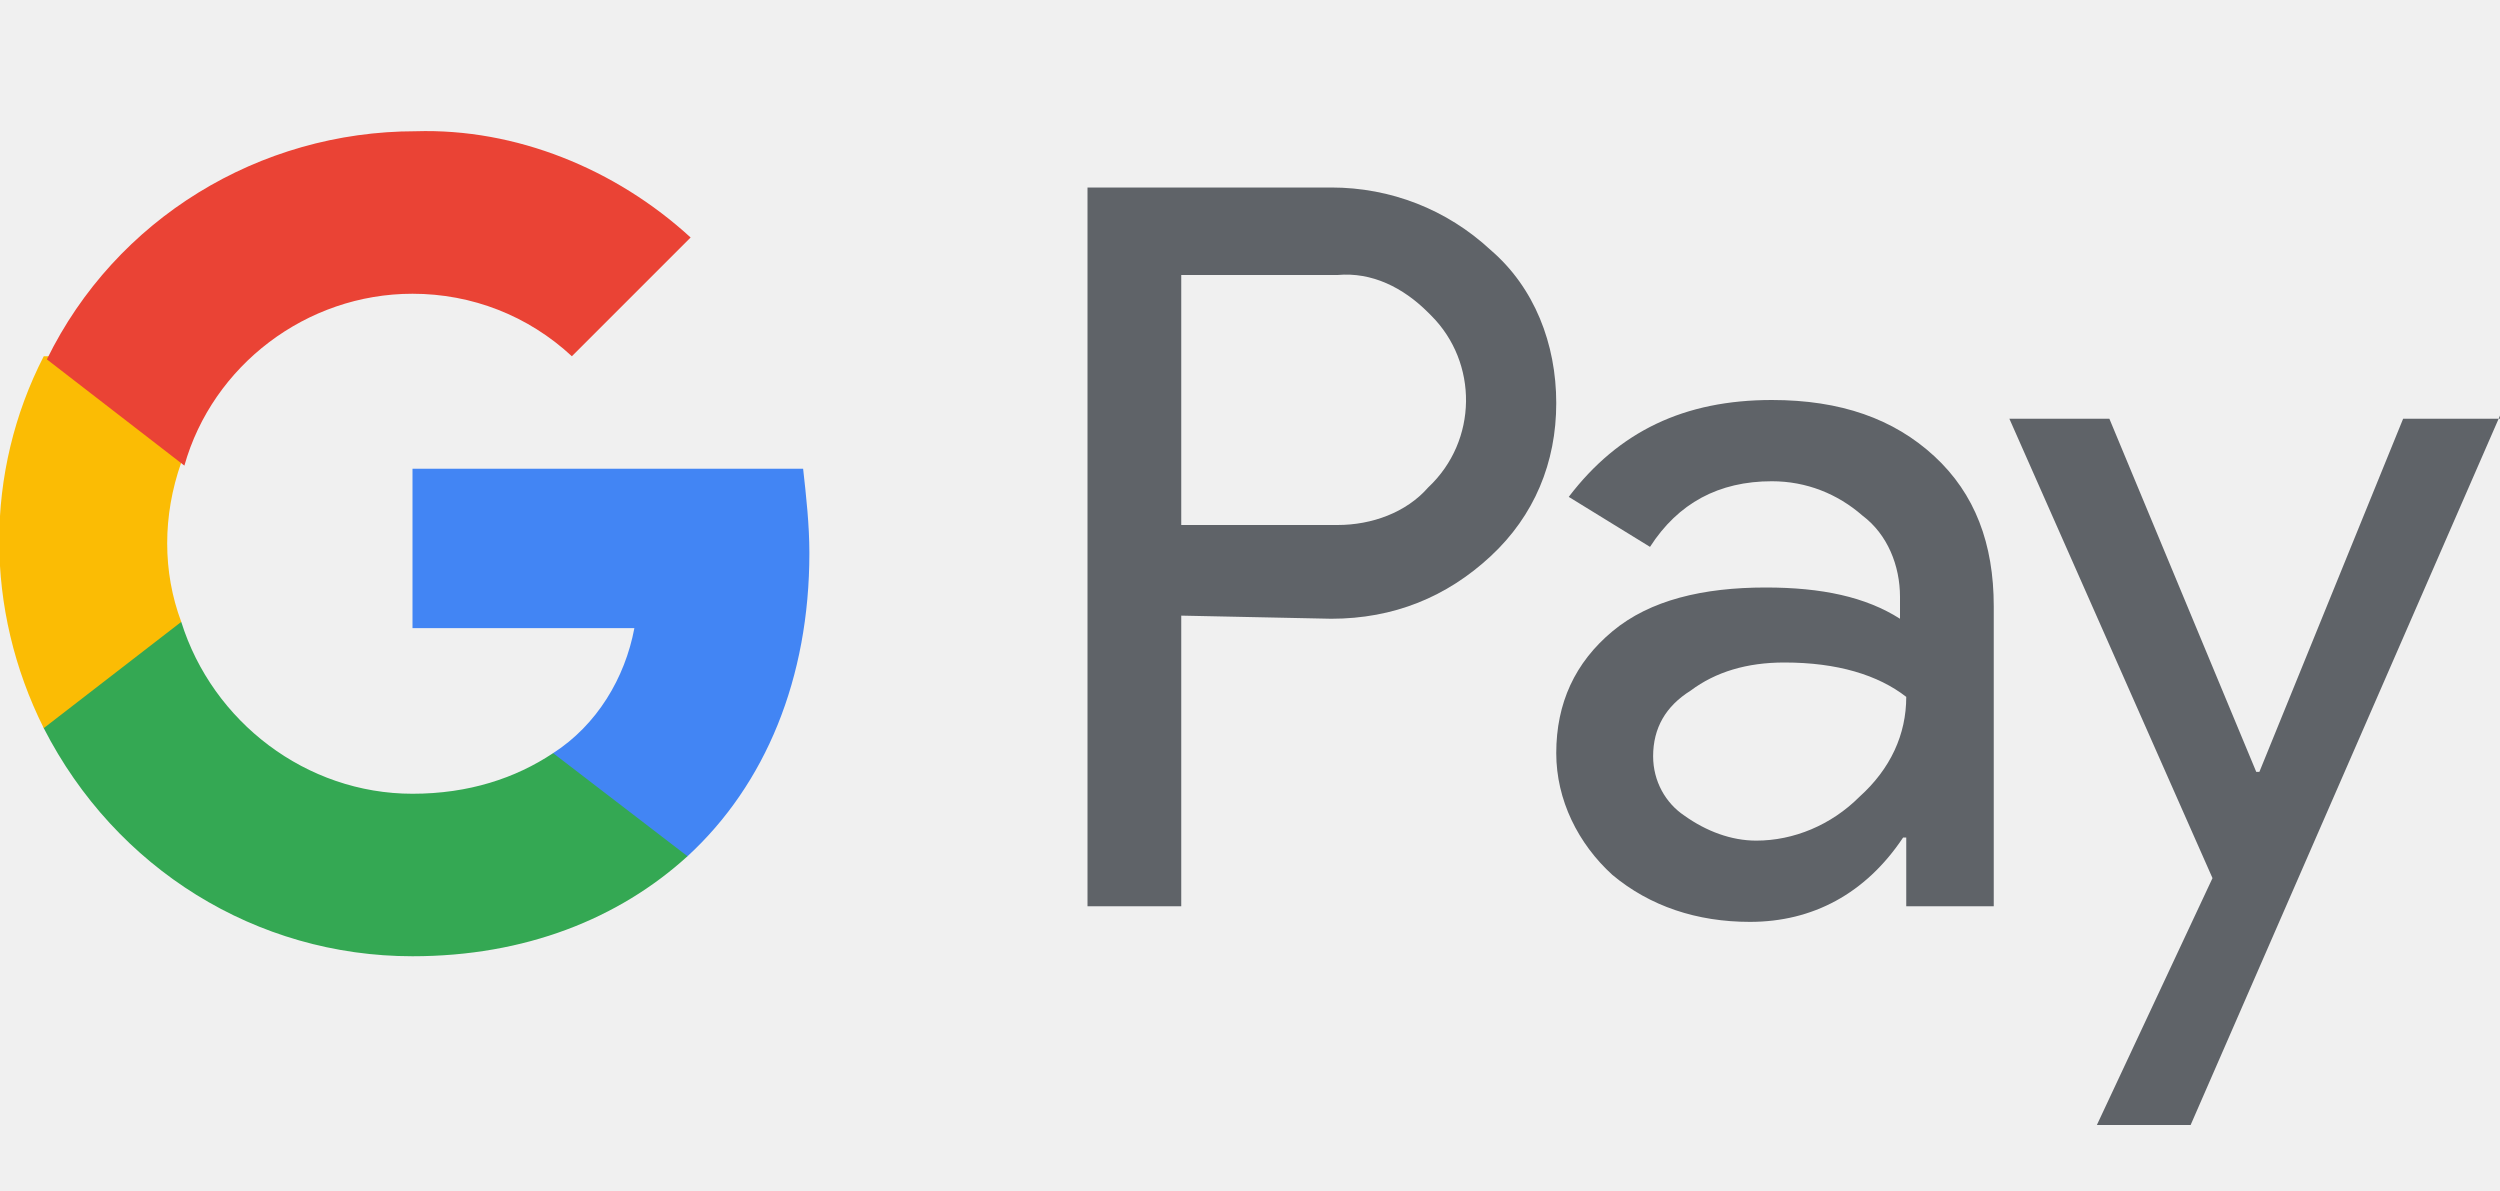
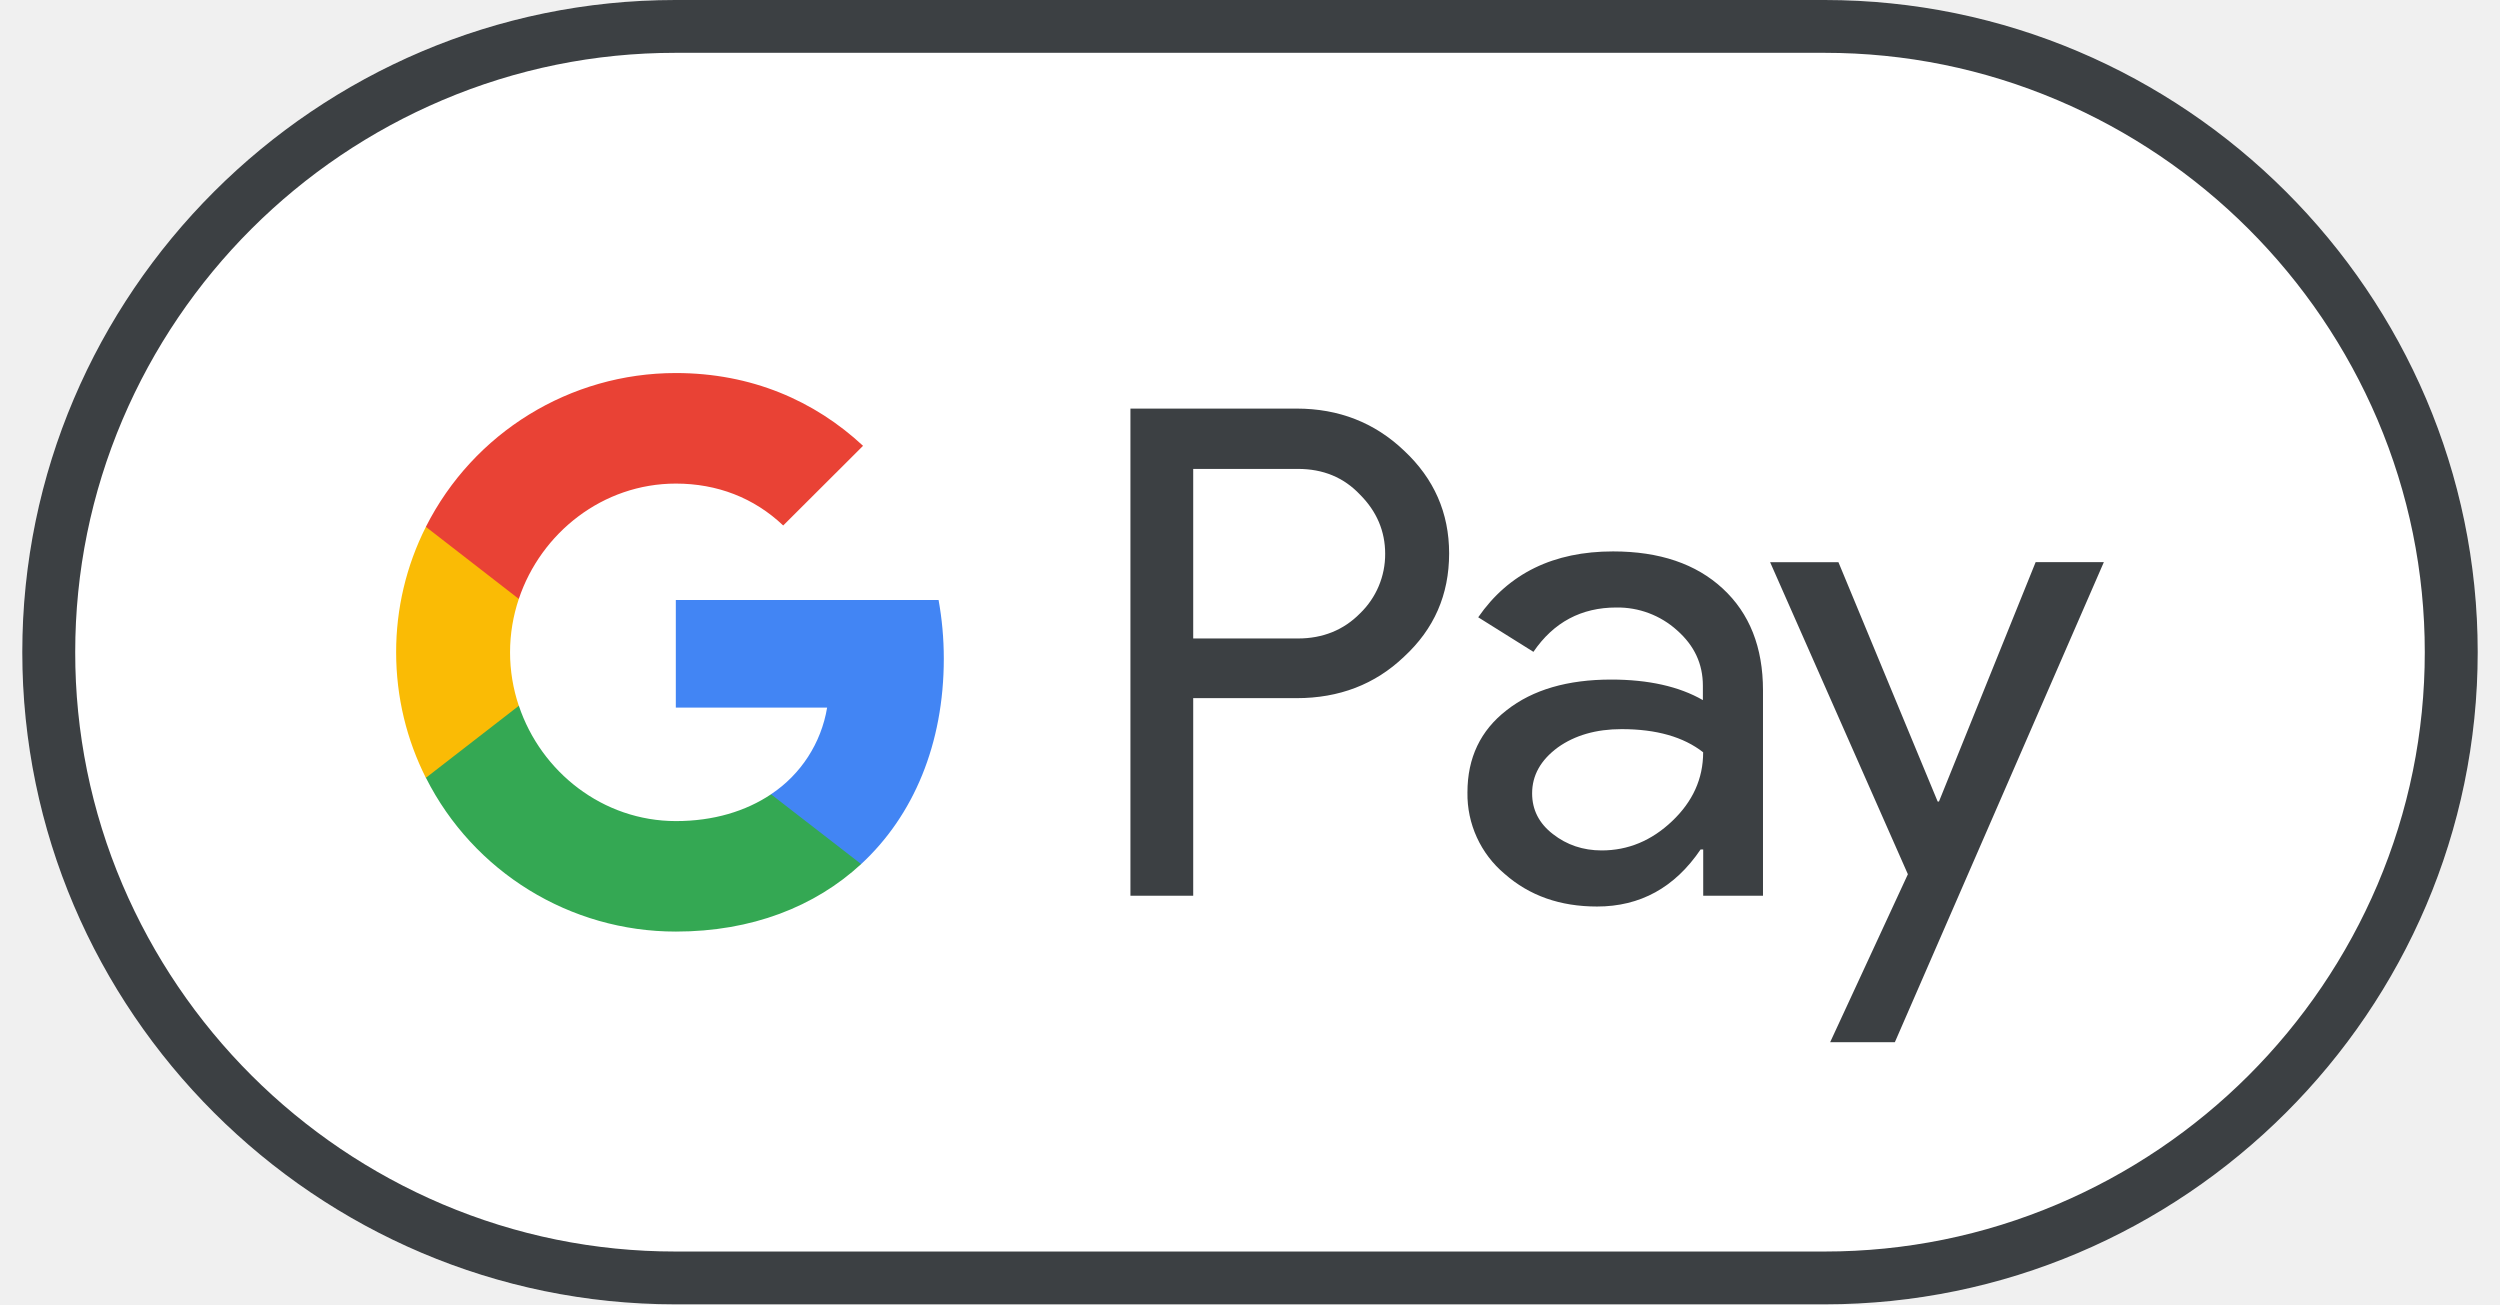
- <svg xmlns="http://www.w3.org/2000/svg" version="1.1" x="0px" y="0px" viewBox="0 0 80 38.1" style="enable-background:new 0 0 80 38.1;" xml:space="preserve">
-   <style type="text/css">
- 	.st0{fill:#5F6368;}
- 	.st1{fill:#4285F4;}
- 	.st2{fill:#34A853;}
- 	.st3{fill:#FBBC04;}
- 	.st4{fill:#EA4335;}
- </style>
-   <path class="st0" d="M37.8,19.7V29h-3V6h7.8c1.9,0,3.7,0.7,5.1,2c1.4,1.2,2.1,3,2.1,4.9c0,1.9-0.7,3.6-2.1,4.9c-1.4,1.3-3.1,2-5.1,2  L37.8,19.7L37.8,19.7z M37.8,8.8v8h5c1.1,0,2.2-0.4,2.9-1.2c1.6-1.5,1.6-4,0.1-5.5c0,0-0.1-0.1-0.1-0.1c-0.8-0.8-1.8-1.3-2.9-1.2  L37.8,8.8L37.8,8.8z" />
-   <path class="st0" d="M56.7,12.8c2.2,0,3.9,0.6,5.2,1.8s1.9,2.8,1.9,4.8V29H61v-2.2h-0.1c-1.2,1.8-2.9,2.7-4.9,2.7  c-1.7,0-3.2-0.5-4.4-1.5c-1.1-1-1.8-2.4-1.8-3.9c0-1.6,0.6-2.9,1.8-3.9c1.2-1,2.9-1.4,4.9-1.4c1.8,0,3.2,0.3,4.3,1v-0.7  c0-1-0.4-2-1.2-2.6c-0.8-0.7-1.8-1.1-2.9-1.1c-1.7,0-3,0.7-3.9,2.1l-2.6-1.6C51.8,13.8,53.9,12.8,56.7,12.8z M52.9,24.2  c0,0.8,0.4,1.5,1,1.9c0.7,0.5,1.5,0.8,2.3,0.8c1.2,0,2.4-0.5,3.3-1.4c1-0.9,1.5-2,1.5-3.2c-0.9-0.7-2.2-1.1-3.9-1.1  c-1.2,0-2.2,0.3-3,0.9C53.3,22.6,52.9,23.3,52.9,24.2z" />
-   <path class="st0" d="M80,13.3l-9.9,22.7h-3l3.7-7.9l-6.5-14.7h3.2l4.7,11.3h0.1l4.6-11.3H80z" />
-   <path class="st1" d="M25.9,17.7c0-0.9-0.1-1.8-0.2-2.7H13.2v5.1h7.1c-0.3,1.6-1.2,3.1-2.6,4v3.3H22C24.5,25.1,25.9,21.7,25.9,17.7z" />
-   <path class="st2" d="M13.2,30.6c3.6,0,6.6-1.2,8.8-3.2l-4.3-3.3c-1.2,0.8-2.7,1.3-4.5,1.3c-3.4,0-6.4-2.3-7.4-5.5H1.4v3.4  C3.7,27.8,8.2,30.6,13.2,30.6z" />
-   <path class="st3" d="M5.8,19.9c-0.6-1.6-0.6-3.4,0-5.1v-3.4H1.4c-1.9,3.7-1.9,8.1,0,11.9L5.8,19.9z" />
-   <path class="st4" d="M13.2,9.4c1.9,0,3.7,0.7,5.1,2l0,0l3.8-3.8c-2.4-2.2-5.6-3.5-8.8-3.4c-5,0-9.6,2.8-11.8,7.3l4.4,3.4  C6.8,11.7,9.8,9.4,13.2,9.4z" />
+ <svg xmlns="http://www.w3.org/2000/svg" fill="none" viewBox="0 0 46 24">
+   <path fill="#fff" d="M33.574 0H12.426C5.817 0 .41 5.4.41 12s5.407 12 12.016 12h21.148c6.609 0 12.016-5.4 12.016-12S40.183 0 33.574 0Z" />
+   <path fill="#3C4043" d="M33.574.972c1.484 0 2.926.294 4.284.87a11.139 11.139 0 0 1 5.888 5.88c.576 1.356.87 2.796.87 4.278 0 1.482-.294 2.922-.87 4.278a11.124 11.124 0 0 1-5.888 5.88c-1.358.576-2.8.87-4.284.87H12.426c-1.484 0-2.926-.294-4.284-.87a11.14 11.14 0 0 1-5.888-5.88A10.874 10.874 0 0 1 1.384 12c0-1.482.294-2.922.87-4.278a11.123 11.123 0 0 1 5.888-5.88c1.358-.576 2.8-.87 4.284-.87h21.148Zm0-.972H12.426C5.817 0 .41 5.4.41 12s5.407 12 12.016 12h21.148c6.609 0 12.016-5.4 12.016-12S40.183 0 33.574 0Z" />
+   <path fill="#3C4043" d="M21.955 12.852v3.63H20.8V7.518h3.058c.775 0 1.436.258 1.977.774.552.516.829 1.146.829 1.89 0 .762-.277 1.392-.83 1.902-.534.51-1.195.762-1.976.762h-1.904v.006Zm0-4.224v3.12h1.928c.457 0 .841-.156 1.142-.462a1.51 1.51 0 0 0 .462-1.098c0-.414-.156-.78-.462-1.086-.3-.318-.68-.474-1.142-.474h-1.928Zm7.726 1.518c.853 0 1.526.228 2.018.684.493.456.74 1.08.74 1.872v3.78h-1.1v-.852h-.048c-.475.702-1.112 1.05-1.905 1.05-.679 0-1.243-.198-1.7-.6a1.915 1.915 0 0 1-.685-1.5c0-.636.24-1.14.721-1.512.48-.378 1.123-.564 1.923-.564.684 0 1.25.126 1.688.378v-.264c0-.402-.156-.738-.475-1.02a1.63 1.63 0 0 0-1.117-.42c-.643 0-1.154.27-1.526.816l-1.016-.636c.56-.81 1.388-1.212 2.482-1.212Zm-1.49 4.452c0 .3.126.552.384.75.253.198.553.3.895.3.487 0 .92-.18 1.298-.54.379-.36.57-.78.57-1.266-.36-.282-.858-.426-1.501-.426-.469 0-.86.114-1.172.336-.318.234-.474.516-.474.846Zm6.675 4.577 3.845-8.832h-1.255l-1.779 4.405h-.024l-1.826-4.404H32.57l2.535 5.742-1.43 3.09h1.19Z" />
+   <path fill="#4285F4" d="M17.366 12.12c0-.375-.034-.735-.096-1.08h-4.835v1.98h2.784a2.382 2.382 0 0 1-1.033 1.595V15.9h1.658c.968-.895 1.522-2.217 1.522-3.78Z" />
+   <path fill="#34A853" d="M14.187 14.615c-.462.31-1.056.493-1.75.493-1.344 0-2.483-.904-2.89-2.122h-1.71v1.325a5.148 5.148 0 0 0 4.6 2.83c1.39 0 2.557-.456 3.408-1.242l-1.658-1.284Z" />
+   <path fill="#FABB05" d="M9.385 12.003c0-.342.057-.672.161-.983V9.695h-1.71a5.108 5.108 0 0 0-.547 2.308c0 .83.197 1.614.547 2.309l1.71-1.325a3.096 3.096 0 0 1-.161-.984Z" />
+   <path fill="#E94235" d="M12.436 8.898c.759 0 1.438.261 1.975.771l1.469-1.466c-.892-.83-2.055-1.339-3.444-1.339a5.149 5.149 0 0 0-4.6 2.83l1.71 1.326c.408-1.218 1.547-2.122 2.89-2.122Z" />
</svg>
